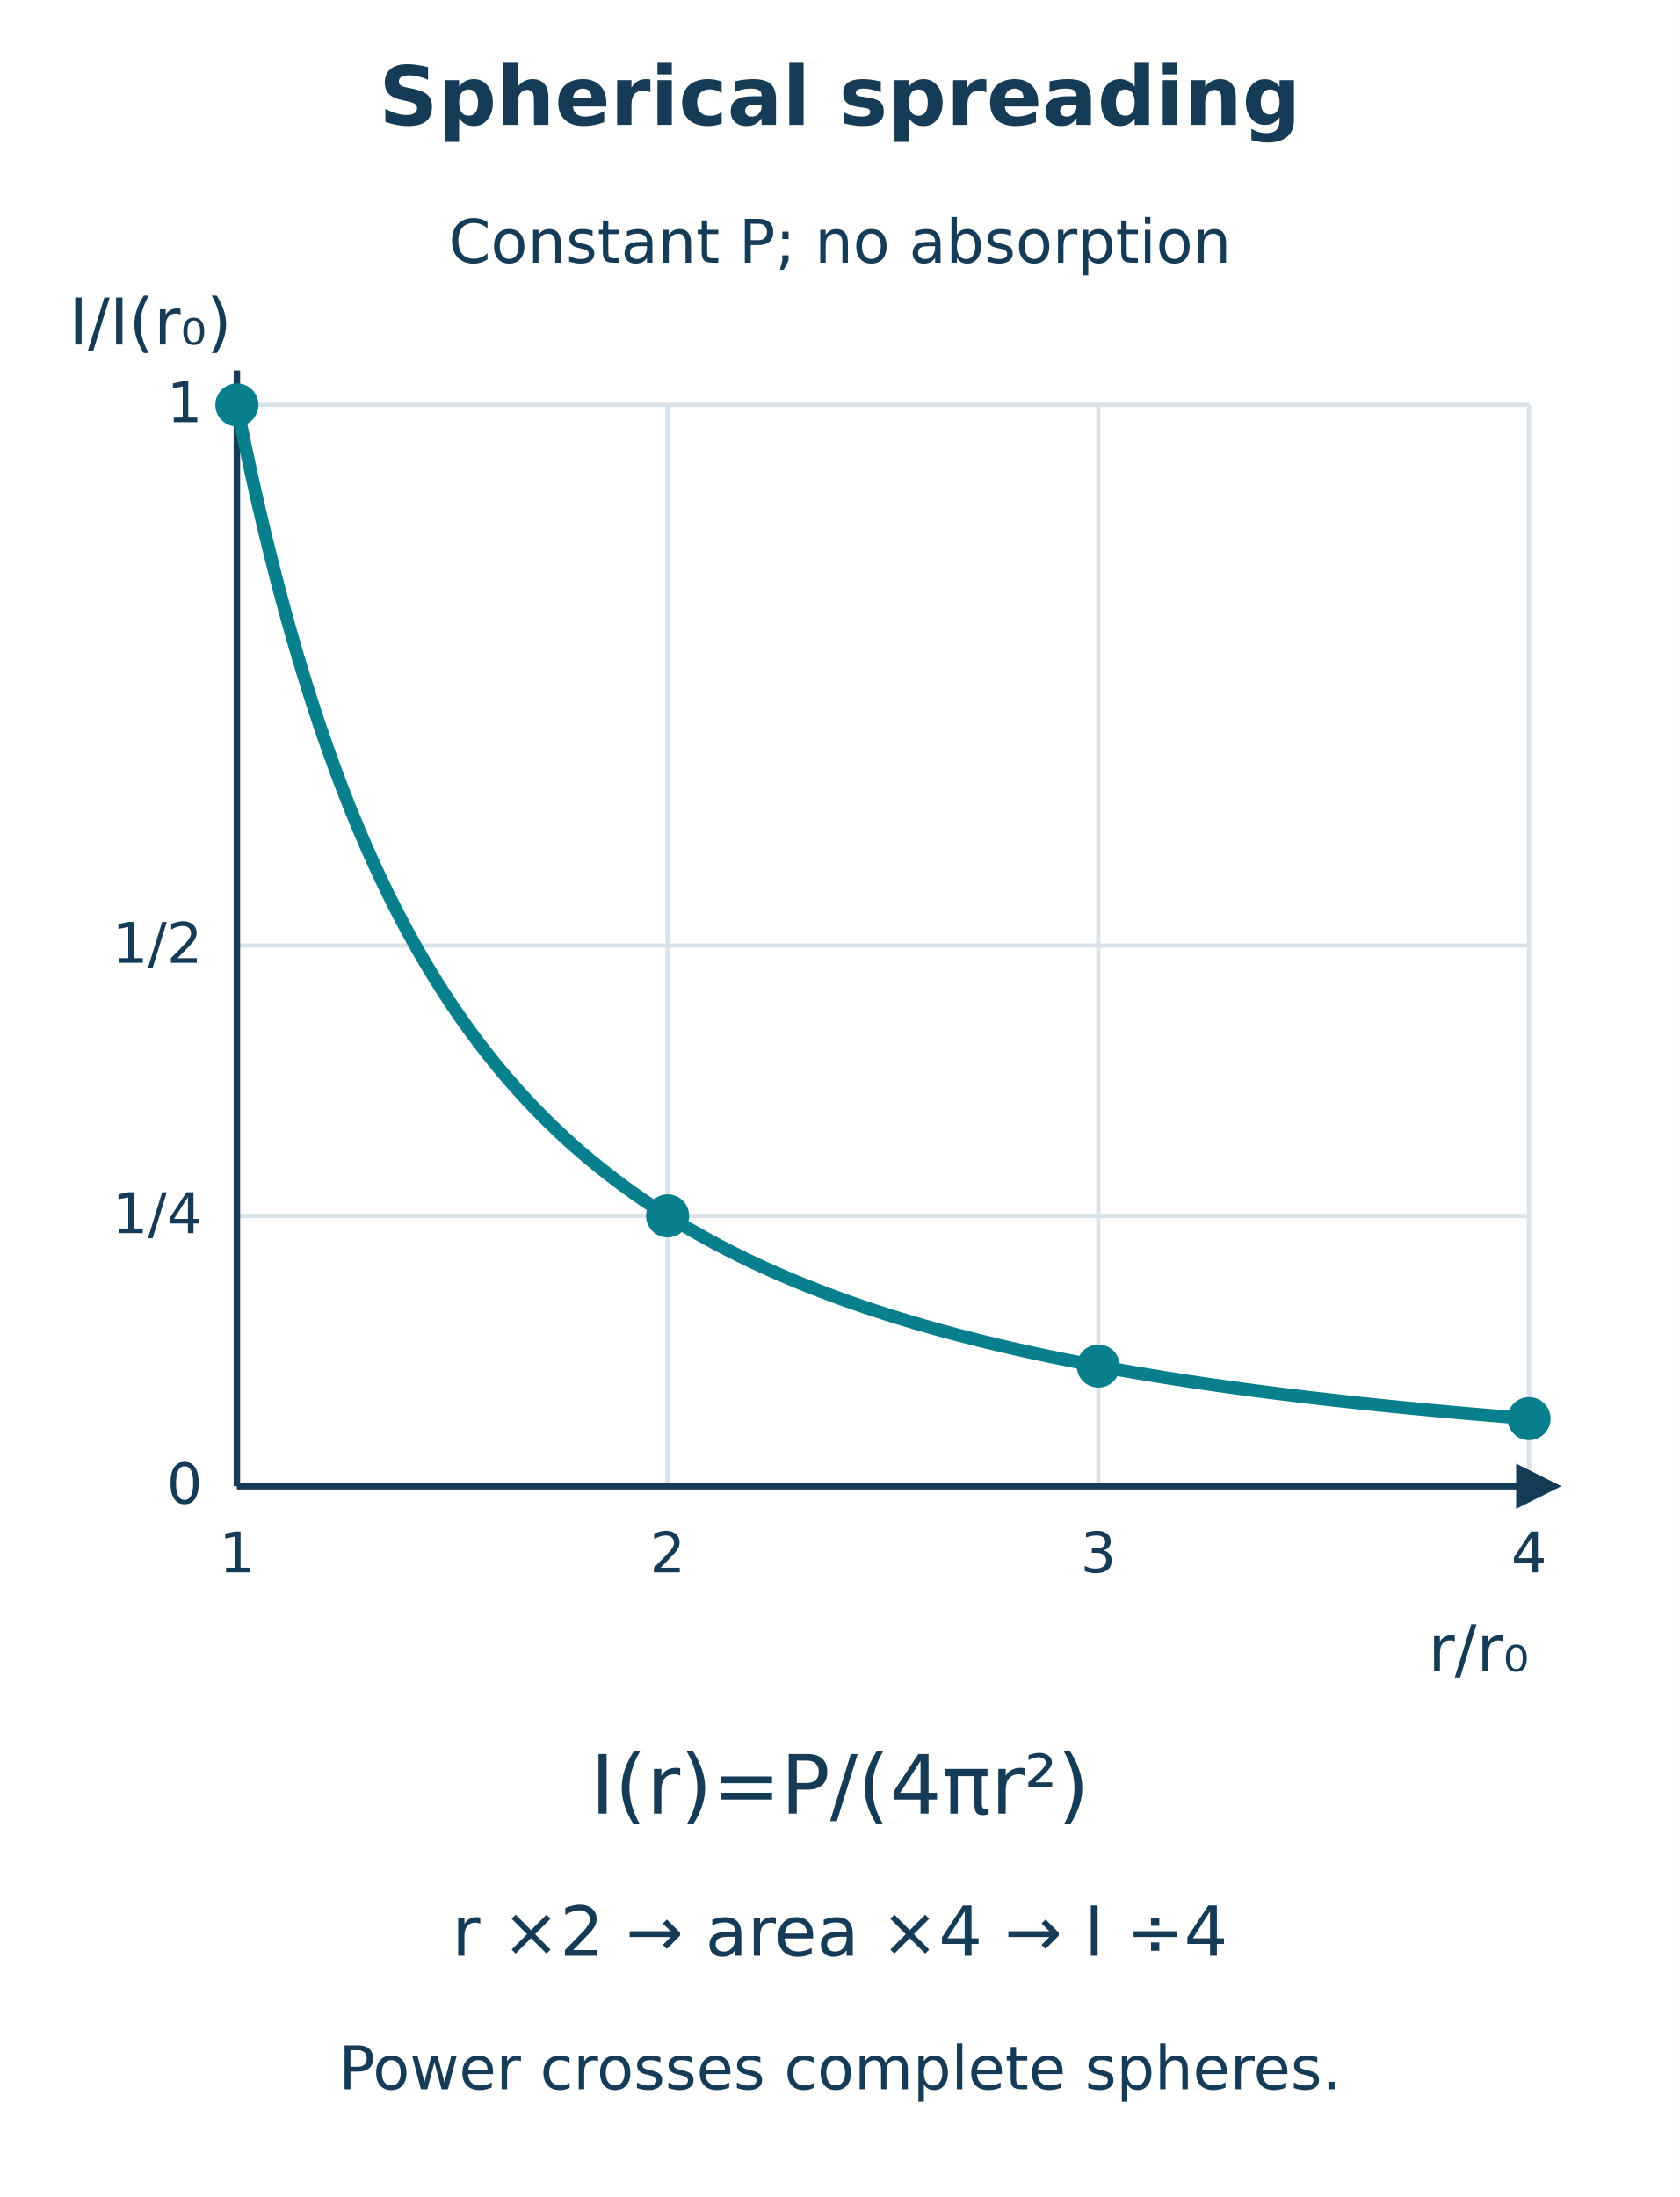
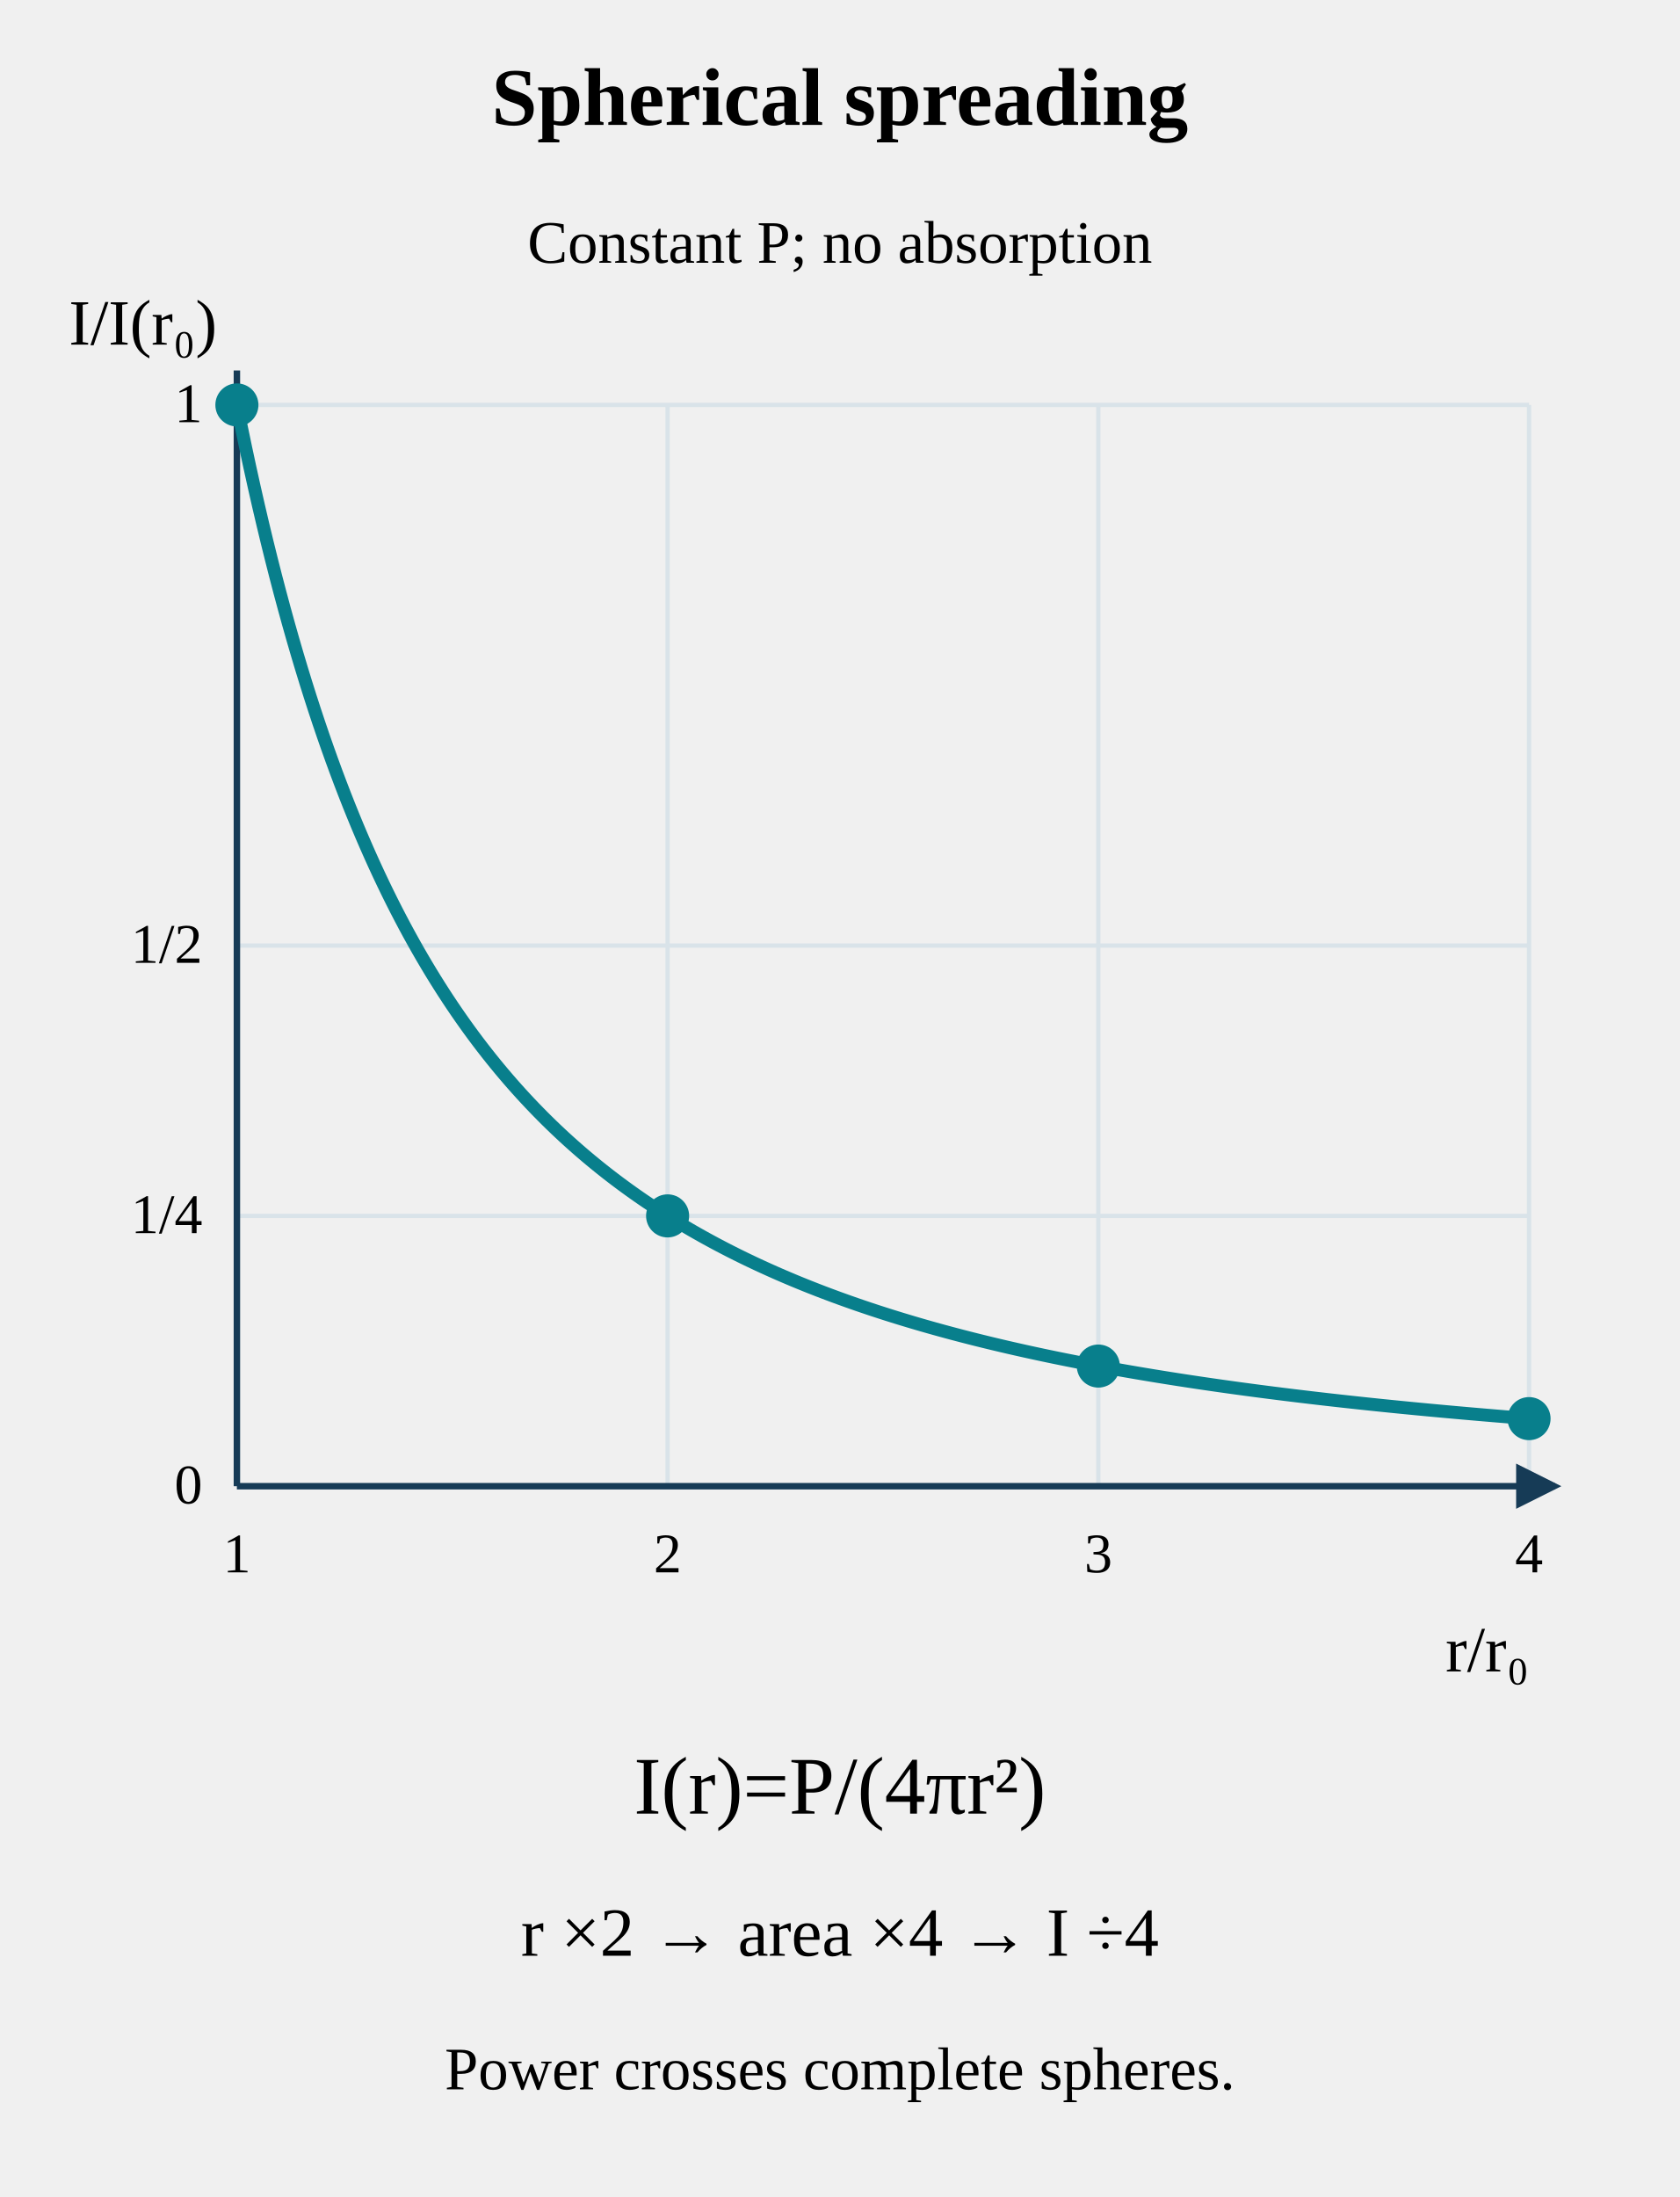
- <svg xmlns="http://www.w3.org/2000/svg" width="390" height="510" viewBox="0 0 390 510" role="img" aria-labelledby="title">
+ <svg xmlns="http://www.w3.org/2000/svg" id="disegno" width="390" height="510" viewBox="0 0 390 510" role="img" aria-labelledby="title">
  <defs>
    <marker id="arrow" markerWidth="7" markerHeight="7" refX="6" refY="3.5" orient="auto">
      <path d="M0 0L7 3.5L0 7Z" fill="#163b56" />
    </marker>
  </defs>
-   <rect width="390" height="510" fill="white" />
-   <g font-family="DejaVu Sans,sans-serif">
-     <text x="195" y="29" font-size="19" text-anchor="middle" fill="#163b56" font-weight="bold">Spherical spreading</text>
-     <text x="195" y="61" font-size="14" text-anchor="middle" fill="#163b56" font-weight="normal">Constant P; no absorption</text>
+   <g>
+     <text x="195" y="29" font-size="19" text-anchor="middle" fill="currentColor" font-weight="bold">Spherical spreading</text>
+     <text x="195" y="61" font-size="14" text-anchor="middle" fill="currentColor" font-weight="normal">Constant P; no absorption</text>
    <line x1="55.0" y1="94" x2="55.0" y2="345" stroke="#d9e3e9" stroke-width="1" />
-     <text x="55.0" y="365" font-size="13" text-anchor="middle" fill="#163b56" font-weight="normal">1</text>
+     <text x="55.0" y="365" font-size="13" text-anchor="middle" fill="currentColor" font-weight="normal">1</text>
    <line x1="155.0" y1="94" x2="155.0" y2="345" stroke="#d9e3e9" stroke-width="1" />
-     <text x="155.0" y="365" font-size="13" text-anchor="middle" fill="#163b56" font-weight="normal">2</text>
+     <text x="155.0" y="365" font-size="13" text-anchor="middle" fill="currentColor" font-weight="normal">2</text>
    <line x1="255.0" y1="94" x2="255.0" y2="345" stroke="#d9e3e9" stroke-width="1" />
-     <text x="255.0" y="365" font-size="13" text-anchor="middle" fill="#163b56" font-weight="normal">3</text>
+     <text x="255.0" y="365" font-size="13" text-anchor="middle" fill="currentColor" font-weight="normal">3</text>
    <line x1="355.0" y1="94" x2="355.0" y2="345" stroke="#d9e3e9" stroke-width="1" />
-     <text x="355.0" y="365" font-size="13" text-anchor="middle" fill="#163b56" font-weight="normal">4</text>
+     <text x="355.0" y="365" font-size="13" text-anchor="middle" fill="currentColor" font-weight="normal">4</text>
    <line x1="55" y1="345" x2="355" y2="345" stroke="#d9e3e9" stroke-width="1" />
-     <text x="47" y="349" font-size="13" text-anchor="end" fill="#163b56" font-weight="normal">0</text>
+     <text x="47" y="349" font-size="13" text-anchor="end" fill="currentColor" font-weight="normal">0</text>
    <line x1="55" y1="282.25" x2="355" y2="282.25" stroke="#d9e3e9" stroke-width="1" />
-     <text x="47" y="286.25" font-size="13" text-anchor="end" fill="#163b56" font-weight="normal">1/4</text>
+     <text x="47" y="286.25" font-size="13" text-anchor="end" fill="currentColor" font-weight="normal">1/4</text>
    <line x1="55" y1="219.5" x2="355" y2="219.5" stroke="#d9e3e9" stroke-width="1" />
-     <text x="47" y="223.5" font-size="13" text-anchor="end" fill="#163b56" font-weight="normal">1/2</text>
+     <text x="47" y="223.5" font-size="13" text-anchor="end" fill="currentColor" font-weight="normal">1/2</text>
    <line x1="55" y1="94" x2="355" y2="94" stroke="#d9e3e9" stroke-width="1" />
-     <text x="47" y="98" font-size="13" text-anchor="end" fill="#163b56" font-weight="normal">1</text>
+     <text x="47" y="98" font-size="13" text-anchor="end" fill="currentColor" font-weight="normal">1</text>
    <line x1="55" y1="86" x2="55" y2="345" stroke="#163b56" stroke-width="1.5" />
    <line x1="55" y1="345" x2="361" y2="345" stroke="#163b56" stroke-width="1.5" marker-end="url(#arrow)" />
-     <text x="16" y="80" font-size="15" text-anchor="start" fill="#163b56" font-weight="normal">I/I(r₀)</text>
-     <text x="355" y="388" font-size="15" text-anchor="end" fill="#163b56" font-weight="normal">r/r₀</text>
+     <text x="16" y="80" font-size="15" text-anchor="start" fill="currentColor" font-weight="normal">I/I(r₀)</text>
+     <text x="355" y="388" font-size="15" text-anchor="end" fill="currentColor" font-weight="normal">r/r₀</text>
    <polyline points="55.000,94.000 56.000,98.946 57.000,103.747 58.000,108.408 59.000,112.936 60.000,117.336 61.000,121.611 62.000,125.767 63.000,129.808 64.000,133.738 65.000,137.562 66.000,141.283 67.000,144.904 68.000,148.430 69.000,151.864 70.000,155.208 71.000,158.466 72.000,161.641 73.000,164.736 74.000,167.753 75.000,170.694 76.000,173.564 77.000,176.363 78.000,179.093 79.000,181.759 80.000,184.360 81.000,186.900 82.000,189.380 83.000,191.802 84.000,194.168 85.000,196.479 86.000,198.738 87.000,200.946 88.000,203.104 89.000,205.214 90.000,207.277 91.000,209.295 92.000,211.269 93.000,213.200 94.000,215.090 95.000,216.939 96.000,218.749 97.000,220.521 98.000,222.256 99.000,223.954 100.000,225.618 101.000,227.248 102.000,228.845 103.000,230.409 104.000,231.942 105.000,233.444 106.000,234.917 107.000,236.361 108.000,237.776 109.000,239.164 110.000,240.525 111.000,241.861 112.000,243.170 113.000,244.455 114.000,245.716 115.000,246.953 116.000,248.167 117.000,249.359 118.000,250.529 119.000,251.678 120.000,252.805 121.000,253.913 122.000,255.000 123.000,256.069 124.000,257.118 125.000,258.149 126.000,259.162 127.000,260.157 128.000,261.135 129.000,262.096 130.000,263.041 131.000,263.970 132.000,264.883 133.000,265.780 134.000,266.663 135.000,267.531 136.000,268.385 137.000,269.224 138.000,270.050 139.000,270.862 140.000,271.662 141.000,272.448 142.000,273.222 143.000,273.984 144.000,274.733 145.000,275.471 146.000,276.197 147.000,276.912 148.000,277.616 149.000,278.309 150.000,278.991 151.000,279.663 152.000,280.324 153.000,280.976 154.000,281.618 155.000,282.250 156.000,282.873 157.000,283.486 158.000,284.091 159.000,284.687 160.000,285.274 161.000,285.852 162.000,286.422 163.000,286.984 164.000,287.538 165.000,288.084 166.000,288.622 167.000,289.153 168.000,289.676 169.000,290.192 170.000,290.700 171.000,291.202 172.000,291.697 173.000,292.185 174.000,292.666 175.000,293.140 176.000,293.609 177.000,294.071 178.000,294.526 179.000,294.976 180.000,295.420 181.000,295.858 182.000,296.290 183.000,296.716 184.000,297.137 185.000,297.552 186.000,297.962 187.000,298.367 188.000,298.766 189.000,299.160 190.000,299.550 191.000,299.934 192.000,300.313 193.000,300.688 194.000,301.058 195.000,301.424 196.000,301.784 197.000,302.141 198.000,302.493 199.000,302.841 200.000,303.184 201.000,303.523 202.000,303.859 203.000,304.190 204.000,304.517 205.000,304.840 206.000,305.159 207.000,305.475 208.000,305.787 209.000,306.095 210.000,306.399 211.000,306.700 212.000,306.998 213.000,307.292 214.000,307.583 215.000,307.870 216.000,308.154 217.000,308.435 218.000,308.712 219.000,308.986 220.000,309.258 221.000,309.526 222.000,309.791 223.000,310.053 224.000,310.313 225.000,310.569 226.000,310.823 227.000,311.074 228.000,311.322 229.000,311.567 230.000,311.810 231.000,312.050 232.000,312.287 233.000,312.522 234.000,312.755 235.000,312.985 236.000,313.212 237.000,313.437 238.000,313.660 239.000,313.880 240.000,314.098 241.000,314.314 242.000,314.527 243.000,314.739 244.000,314.948 245.000,315.155 246.000,315.359 247.000,315.562 248.000,315.763 249.000,315.961 250.000,316.158 251.000,316.352 252.000,316.545 253.000,316.736 254.000,316.924 255.000,317.111 256.000,317.296 257.000,317.479 258.000,317.661 259.000,317.840 260.000,318.018 261.000,318.194 262.000,318.368 263.000,318.541 264.000,318.712 265.000,318.881 266.000,319.049 267.000,319.215 268.000,319.380 269.000,319.543 270.000,319.704 271.000,319.864 272.000,320.022 273.000,320.179 274.000,320.334 275.000,320.488 276.000,320.641 277.000,320.792 278.000,320.941 279.000,321.090 280.000,321.237 281.000,321.382 282.000,321.526 283.000,321.669 284.000,321.811 285.000,321.951 286.000,322.090 287.000,322.228 288.000,322.365 289.000,322.500 290.000,322.634 291.000,322.767 292.000,322.899 293.000,323.029 294.000,323.159 295.000,323.287 296.000,323.414 297.000,323.540 298.000,323.665 299.000,323.789 300.000,323.912 301.000,324.034 302.000,324.154 303.000,324.274 304.000,324.393 305.000,324.510 306.000,324.627 307.000,324.742 308.000,324.857 309.000,324.971 310.000,325.083 311.000,325.195 312.000,325.306 313.000,325.416 314.000,325.525 315.000,325.633 316.000,325.740 317.000,325.846 318.000,325.952 319.000,326.056 320.000,326.160 321.000,326.263 322.000,326.364 323.000,326.466 324.000,326.566 325.000,326.665 326.000,326.764 327.000,326.862 328.000,326.959 329.000,327.056 330.000,327.151 331.000,327.246 332.000,327.340 333.000,327.433 334.000,327.526 335.000,327.618 336.000,327.709 337.000,327.799 338.000,327.889 339.000,327.978 340.000,328.066 341.000,328.154 342.000,328.241 343.000,328.327 344.000,328.413 345.000,328.498 346.000,328.582 347.000,328.666 348.000,328.749 349.000,328.831 350.000,328.913 351.000,328.994 352.000,329.075 353.000,329.154 354.000,329.234 355.000,329.312" fill="none" stroke="#087f8c" stroke-width="3" />
    <circle cx="55.0" cy="94.0" r="4" stroke="#087f8c" stroke-width="2" fill="#087f8c" />
    <circle cx="155.0" cy="282.25" r="4" stroke="#087f8c" stroke-width="2" fill="#087f8c" />
    <circle cx="255.0" cy="317.111" r="4" stroke="#087f8c" stroke-width="2" fill="#087f8c" />
    <circle cx="355.0" cy="329.312" r="4" stroke="#087f8c" stroke-width="2" fill="#087f8c" />
-     <text x="195" y="421" font-size="19" text-anchor="middle" fill="#163b56" font-weight="normal">I(r)=P/(4πr²)</text>
-     <text x="195" y="454" font-size="16" text-anchor="middle" fill="#163b56" font-weight="normal">r ×2 → area ×4 → I ÷4</text>
-     <text x="195" y="485" font-size="14" text-anchor="middle" fill="#163b56" font-weight="normal">Power crosses complete spheres.</text>
+     <text x="195" y="421" font-size="19" text-anchor="middle" fill="currentColor" font-weight="normal">I(r)=P/(4πr²)</text>
+     <text x="195" y="454" font-size="16" text-anchor="middle" fill="currentColor" font-weight="normal">r ×2 → area ×4 → I ÷4</text>
+     <text x="195" y="485" font-size="14" text-anchor="middle" fill="currentColor" font-weight="normal">Power crosses complete spheres.</text>
  </g>
</svg>
